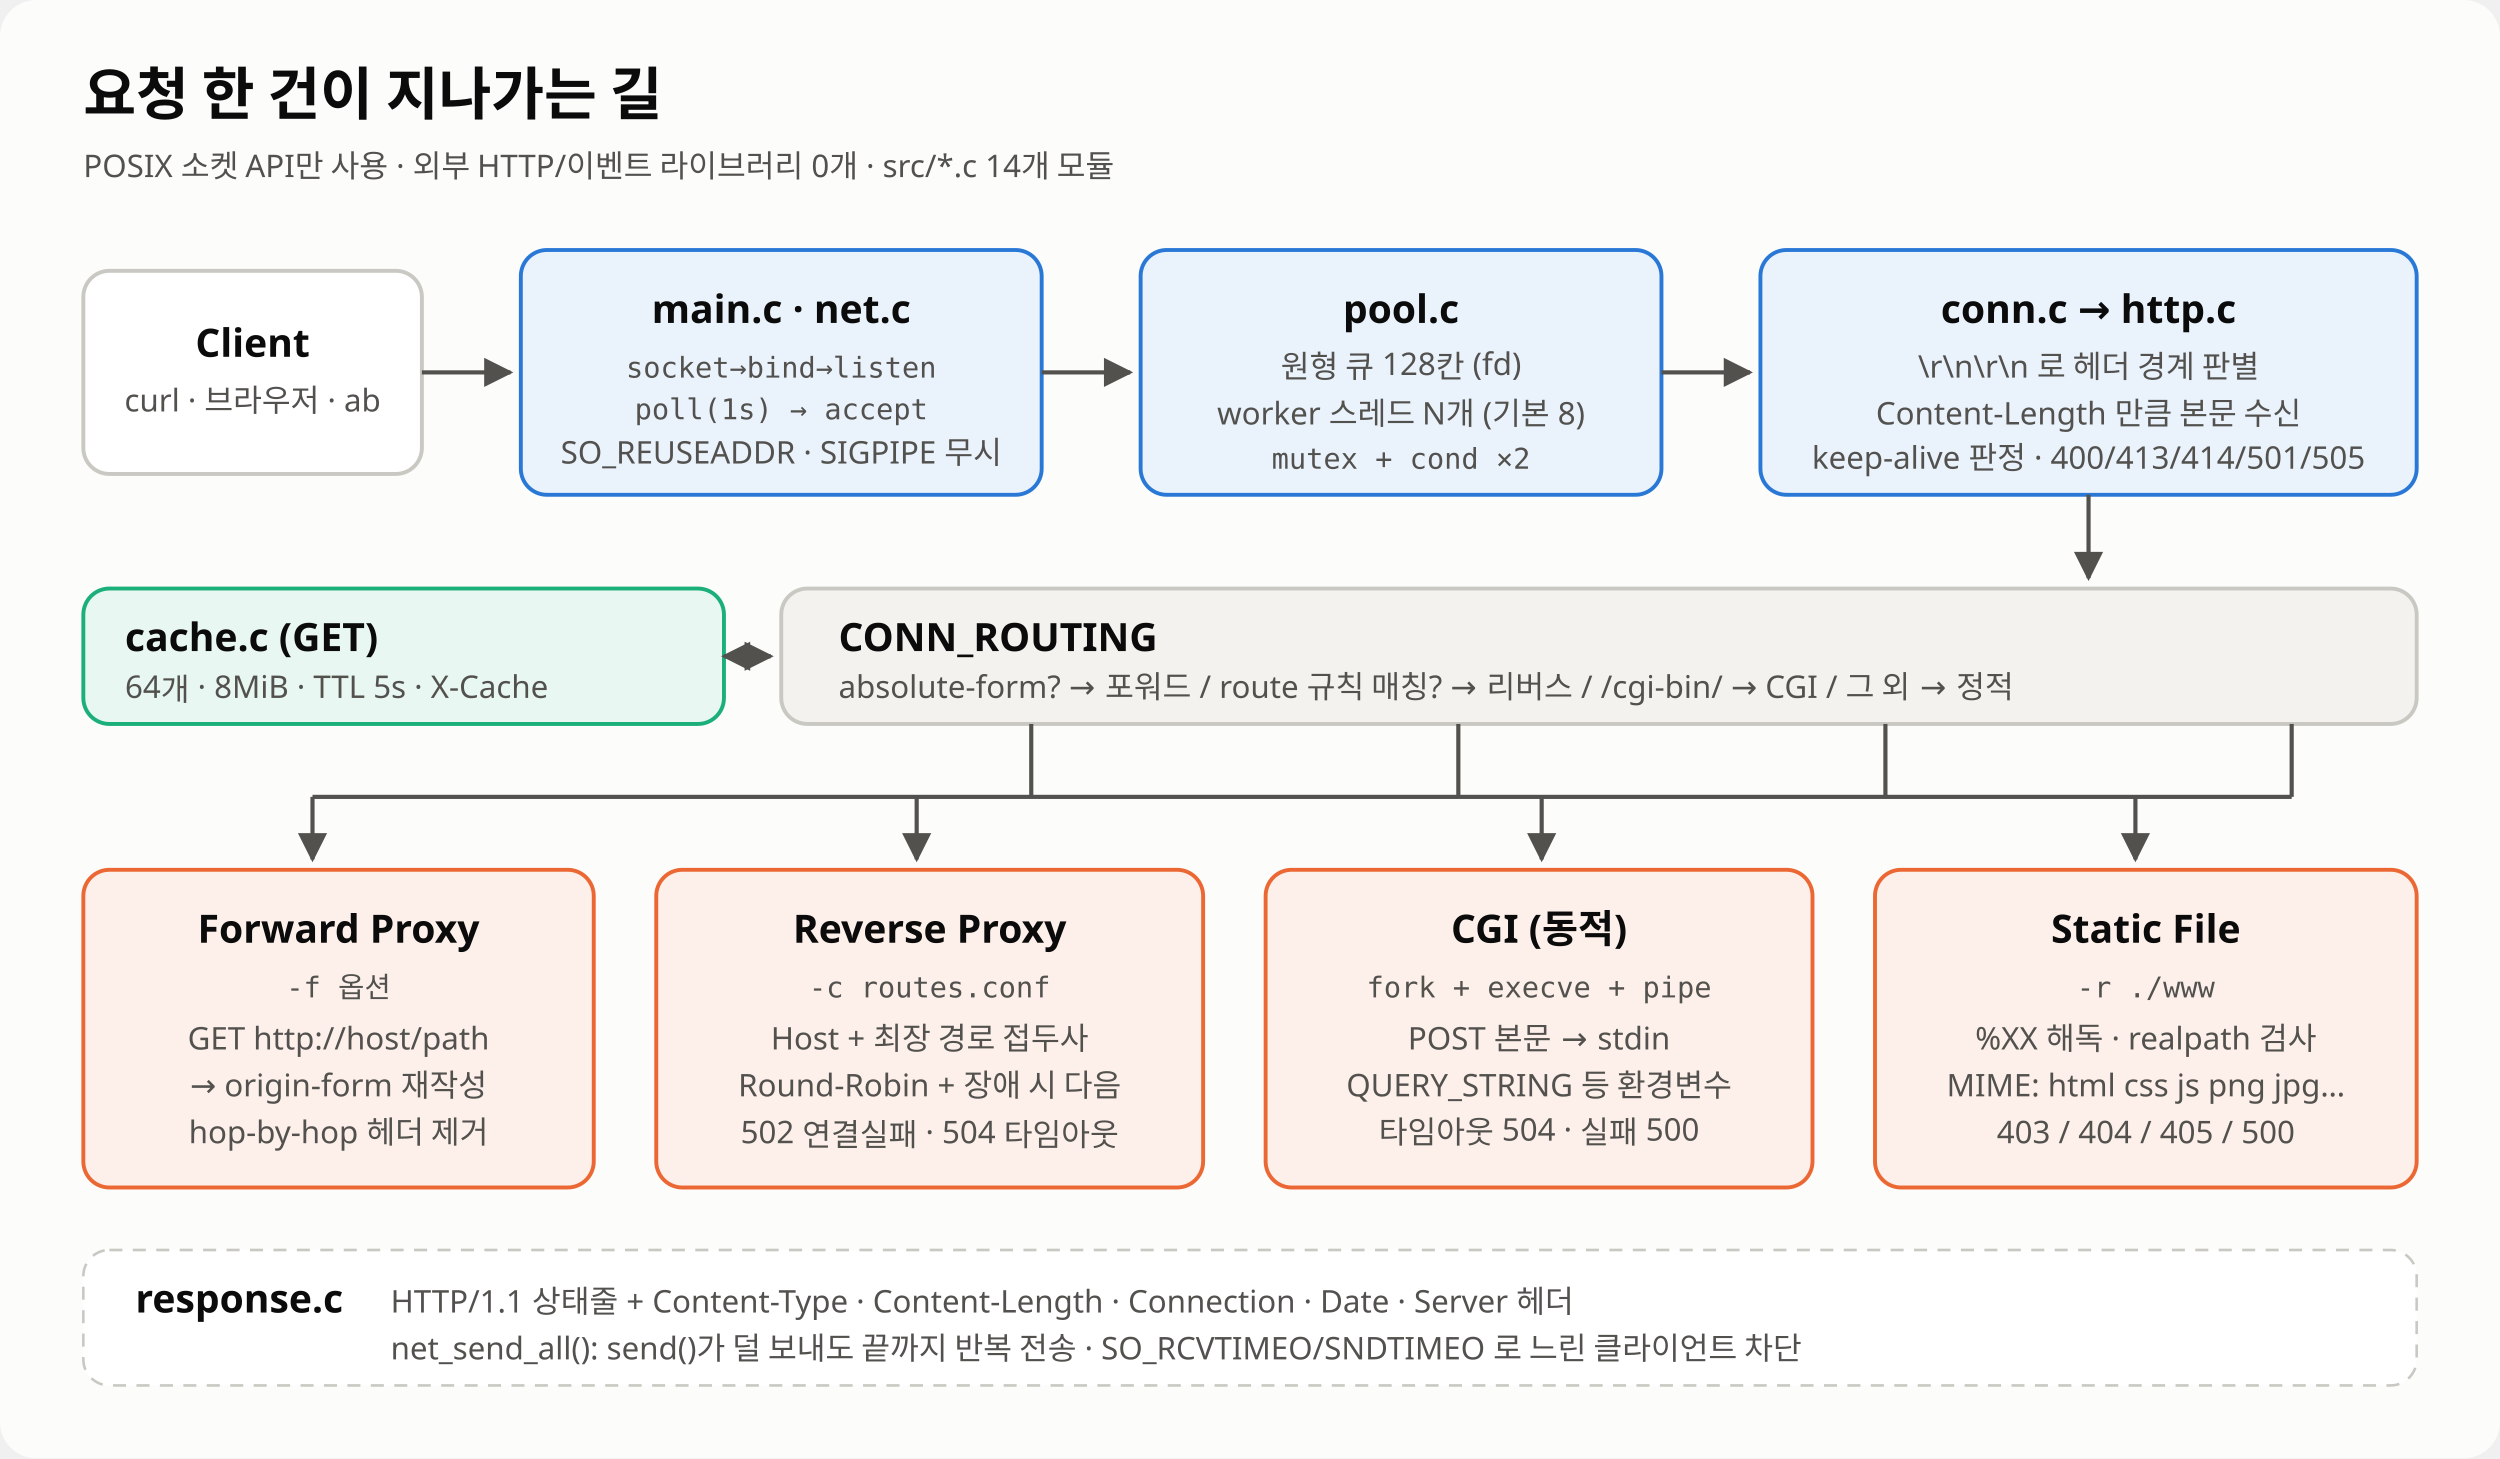
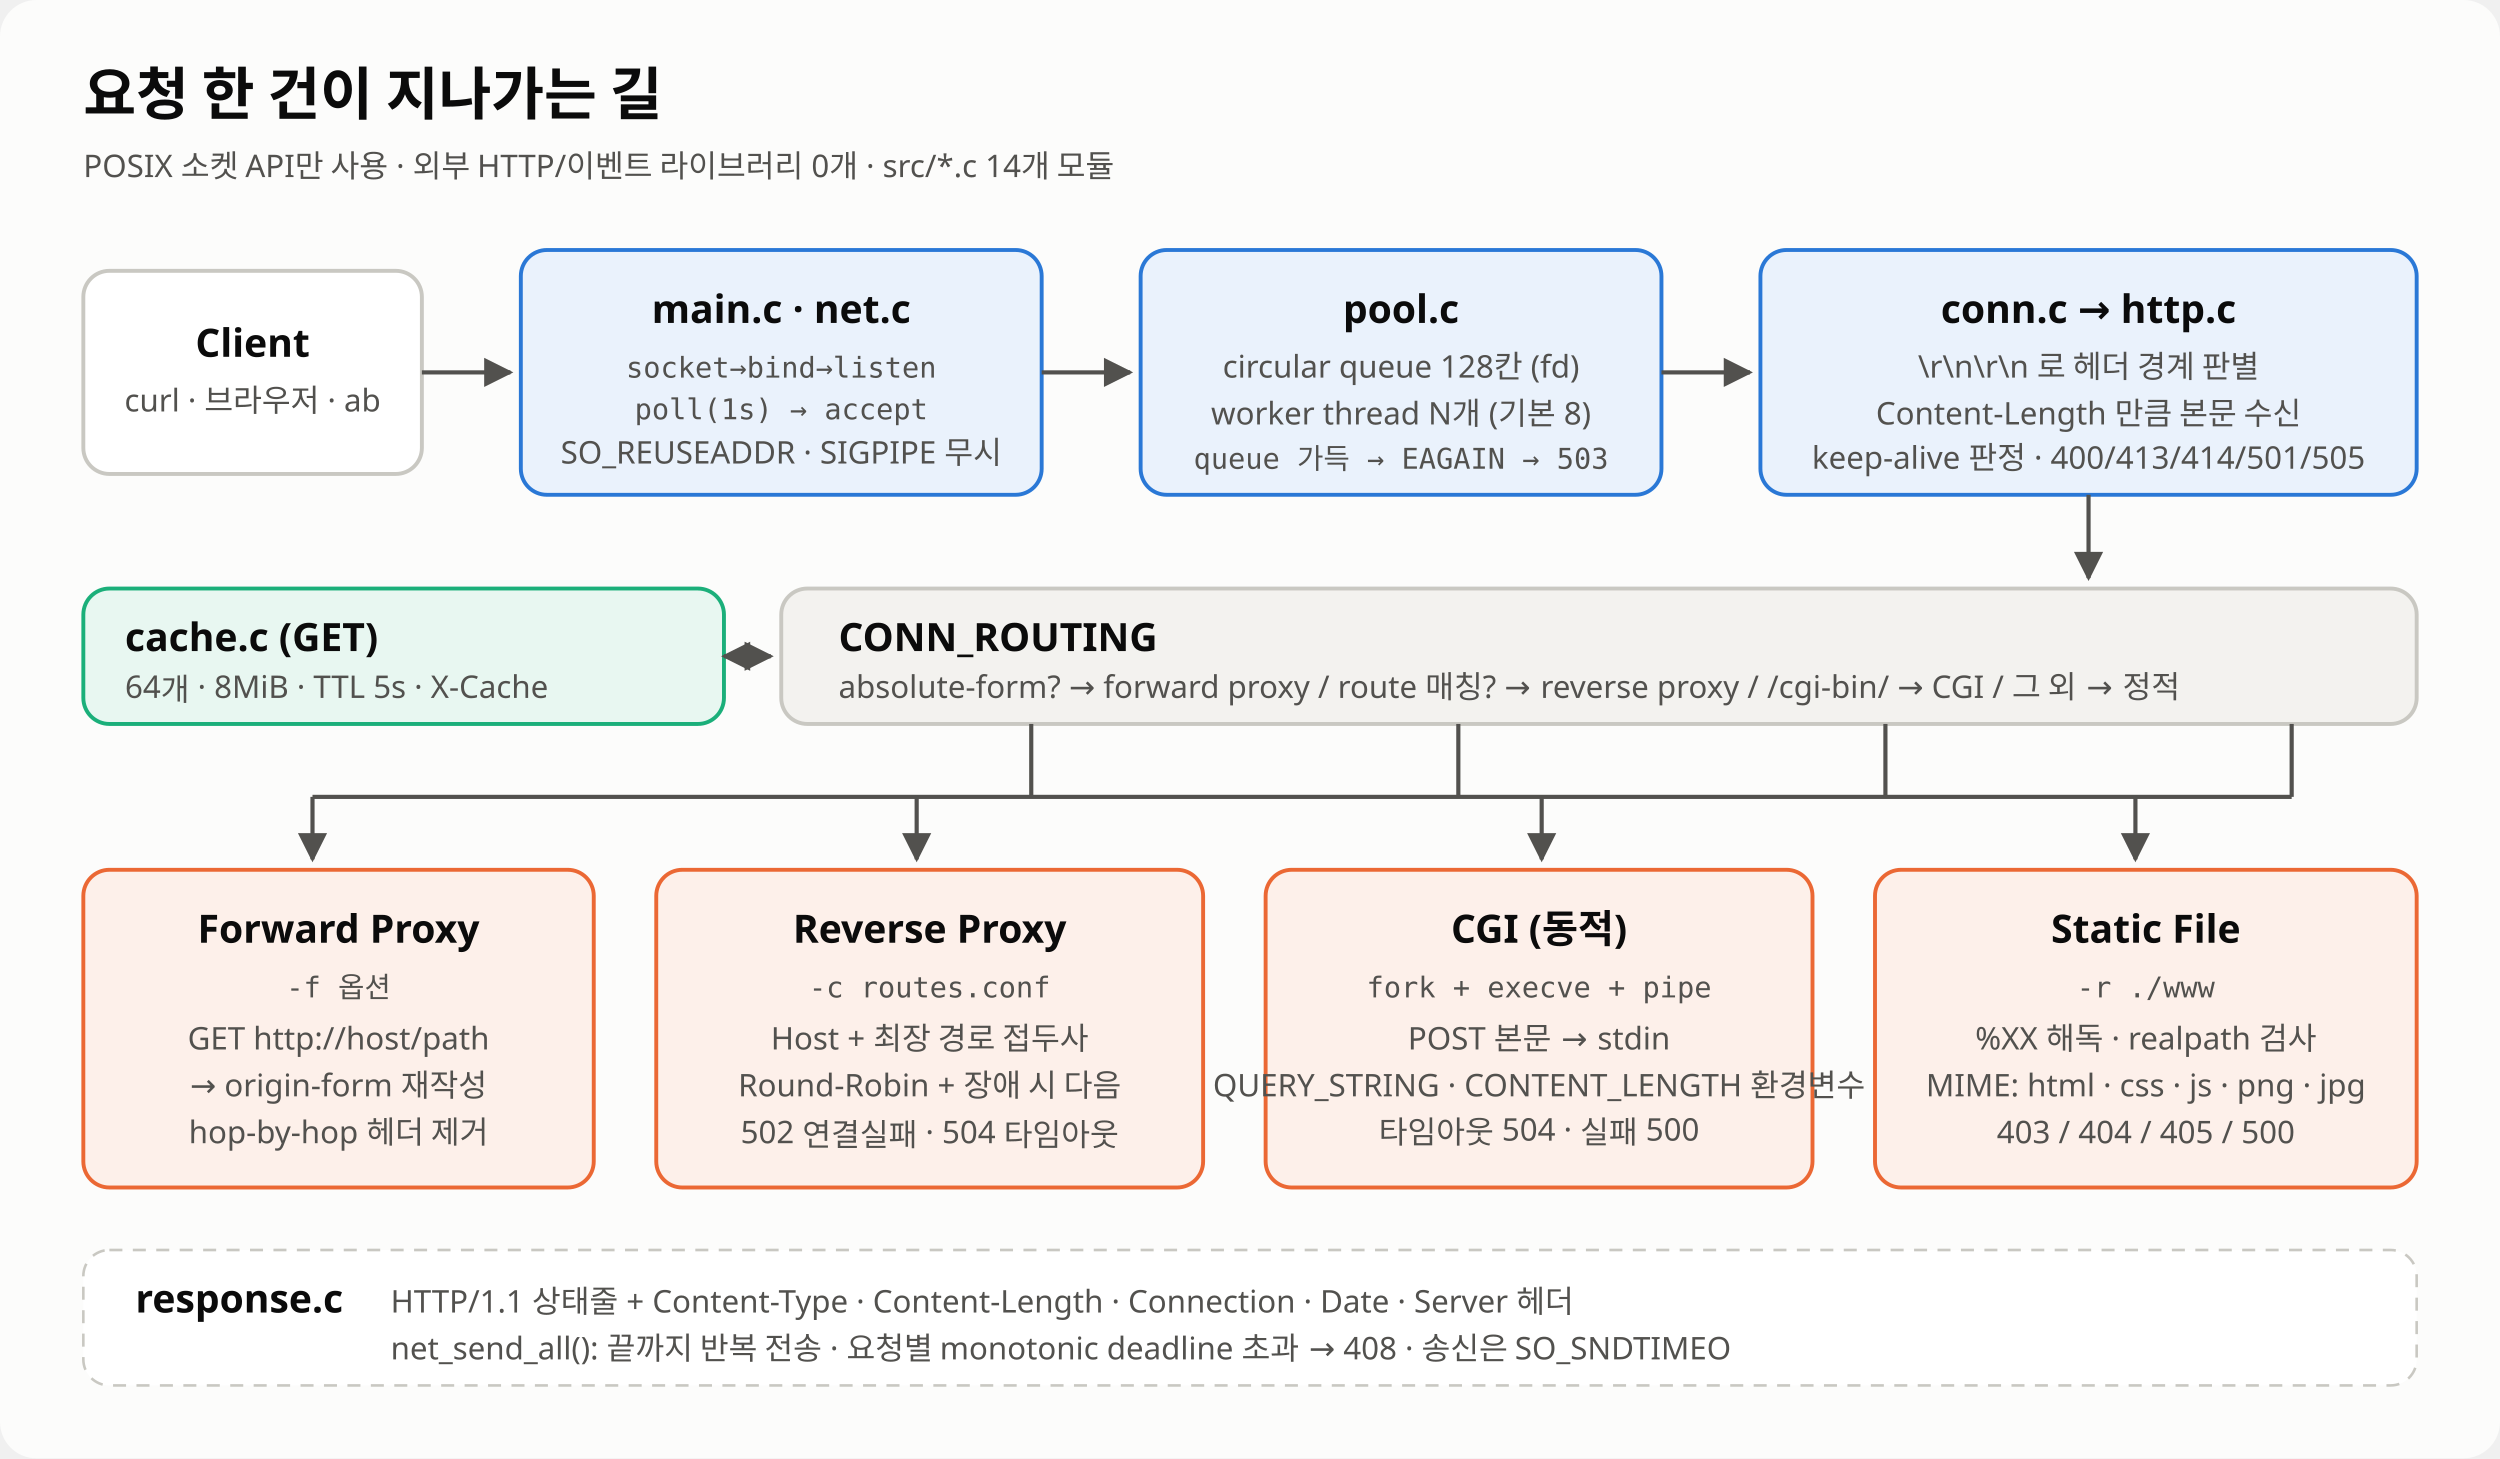
<svg xmlns="http://www.w3.org/2000/svg" viewBox="0 0 960 560" width="960" height="560" font-family="'Apple SD Gothic Neo','Noto Sans KR','Malgun Gothic',sans-serif">
  <defs>
    <marker id="a" viewBox="0 0 10 10" refX="9" refY="5" markerWidth="7" markerHeight="7" orient="auto-start-reverse">
      <path d="M0,0 L10,5 L0,10 z" fill="#52514e" />
    </marker>
    <style>
      .t{font-size:15px;font-weight:700;fill:#0b0b0b}
      .s{font-size:12px;fill:#52514e}
      .c{font-size:11px;fill:#52514e;font-family:Menlo,Consolas,monospace}
      .box{fill:#ffffff;stroke:#c9c8c2;stroke-width:1.5}
      .core{fill:#eaf2fc;stroke:#2a78d6;stroke-width:1.5}
      .out{fill:#fdf0ea;stroke:#eb6834;stroke-width:1.5}
      .ln{stroke:#52514e;stroke-width:1.6;fill:none}
    </style>
  </defs>
  <rect width="960" height="560" rx="14" fill="#fcfcfb" />
  <text x="32" y="44" font-size="22" font-weight="800" fill="#0b0b0b">요청 한 건이 지나가는 길</text>
  <text x="32" y="68" class="s">POSIX 소켓 API만 사용 · 외부 HTTP/이벤트 라이브러리 0개 · src/*.c 14개 모듈</text>
  <rect x="32" y="104" width="130" height="78" rx="10" class="box" />
  <text x="97" y="137" text-anchor="middle" class="t">Client</text>
  <text x="97" y="158" text-anchor="middle" class="s">curl · 브라우저 · ab</text>
  <rect x="200" y="96" width="200" height="94" rx="10" class="core" />
  <text x="300" y="124" text-anchor="middle" class="t">main.c · net.c</text>
  <text x="300" y="145" text-anchor="middle" class="c">socket→bind→listen</text>
  <text x="300" y="161" text-anchor="middle" class="c">poll(1s) → accept</text>
  <text x="300" y="178" text-anchor="middle" class="s">SO_REUSEADDR · SIGPIPE 무시</text>
  <rect x="438" y="96" width="200" height="94" rx="10" class="core" />
  <text x="538" y="124" text-anchor="middle" class="t">pool.c</text>
-   <text x="538" y="145" text-anchor="middle" class="s">원형 큐 128칸 (fd)</text>
-   <text x="538" y="163" text-anchor="middle" class="s">worker 스레드 N개 (기본 8)</text>
-   <text x="538" y="180" text-anchor="middle" class="c">mutex + cond ×2</text>
+   <text x="538" y="145" text-anchor="middle" class="s">circular queue 128칸 (fd)</text>
+   <text x="538" y="163" text-anchor="middle" class="s">worker thread N개 (기본 8)</text>
+   <text x="538" y="180" text-anchor="middle" class="c">queue 가득 → EAGAIN → 503</text>
  <rect x="676" y="96" width="252" height="94" rx="10" class="core" />
  <text x="802" y="124" text-anchor="middle" class="t">conn.c → http.c</text>
  <text x="802" y="145" text-anchor="middle" class="s">\r\n\r\n 로 헤더 경계 판별</text>
  <text x="802" y="163" text-anchor="middle" class="s">Content-Length 만큼 본문 수신</text>
  <text x="802" y="180" text-anchor="middle" class="s">keep-alive 판정 · 400/413/414/501/505</text>
  <line x1="162" y1="143" x2="196" y2="143" class="ln" marker-end="url(#a)" />
  <line x1="400" y1="143" x2="434" y2="143" class="ln" marker-end="url(#a)" />
  <line x1="638" y1="143" x2="672" y2="143" class="ln" marker-end="url(#a)" />
  <path d="M802 190 L802 222" class="ln" marker-end="url(#a)" />
  <rect x="300" y="226" width="628" height="52" rx="10" fill="#f3f2ef" stroke="#c9c8c2" stroke-width="1.5" />
  <text x="322" y="250" class="t">CONN_ROUTING</text>
-   <text x="322" y="268" class="s">absolute-form? → 포워드 / route 규칙 매칭? → 리버스 / /cgi-bin/ → CGI / 그 외 → 정적</text>
+   <text x="322" y="268" class="s">absolute-form? → forward proxy / route 매칭? → reverse proxy / /cgi-bin/ → CGI / 그 외 → 정적</text>
  <rect x="32" y="226" width="246" height="52" rx="10" fill="#e8f7f1" stroke="#1baf7a" stroke-width="1.5" />
  <text x="48" y="250" class="t">cache.c (GET)</text>
  <text x="48" y="268" class="s">64개 · 8MiB · TTL 5s · X-Cache</text>
  <line x1="278" y1="252" x2="296" y2="252" class="ln" marker-start="url(#a)" marker-end="url(#a)" />
  <path d="M396 278 L396 306 M560 278 L560 306 M724 278 L724 306 M880 278 L880 306" class="ln" />
  <path d="M120 306 L880 306" class="ln" />
  <path d="M120 306 L120 330" class="ln" marker-end="url(#a)" />
  <path d="M352 306 L352 330" class="ln" marker-end="url(#a)" />
  <path d="M592 306 L592 330" class="ln" marker-end="url(#a)" />
  <path d="M820 306 L820 330" class="ln" marker-end="url(#a)" />
  <rect x="32" y="334" width="196" height="122" rx="10" class="out" />
  <text x="130" y="362" text-anchor="middle" class="t">Forward Proxy</text>
  <text x="130" y="383" text-anchor="middle" class="c">-f 옵션</text>
  <text x="130" y="403" text-anchor="middle" class="s">GET http://host/path</text>
  <text x="130" y="421" text-anchor="middle" class="s">→ origin-form 재작성</text>
  <text x="130" y="439" text-anchor="middle" class="s">hop-by-hop 헤더 제거</text>
  <rect x="252" y="334" width="210" height="122" rx="10" class="out" />
  <text x="357" y="362" text-anchor="middle" class="t">Reverse Proxy</text>
  <text x="357" y="383" text-anchor="middle" class="c">-c routes.conf</text>
  <text x="357" y="403" text-anchor="middle" class="s">Host + 최장 경로 접두사</text>
  <text x="357" y="421" text-anchor="middle" class="s">Round-Robin + 장애 시 다음</text>
  <text x="357" y="439" text-anchor="middle" class="s">502 연결실패 · 504 타임아웃</text>
  <rect x="486" y="334" width="210" height="122" rx="10" class="out" />
  <text x="591" y="362" text-anchor="middle" class="t">CGI (동적)</text>
  <text x="591" y="383" text-anchor="middle" class="c">fork + execve + pipe</text>
  <text x="591" y="403" text-anchor="middle" class="s">POST 본문 → stdin</text>
-   <text x="591" y="421" text-anchor="middle" class="s">QUERY_STRING 등 환경변수</text>
+   <text x="591" y="421" text-anchor="middle" class="s">QUERY_STRING · CONTENT_LENGTH 환경변수</text>
  <text x="591" y="439" text-anchor="middle" class="s">타임아웃 504 · 실패 500</text>
  <rect x="720" y="334" width="208" height="122" rx="10" class="out" />
  <text x="824" y="362" text-anchor="middle" class="t">Static File</text>
  <text x="824" y="383" text-anchor="middle" class="c">-r ./www</text>
  <text x="824" y="403" text-anchor="middle" class="s">%XX 해독 · realpath 검사</text>
-   <text x="824" y="421" text-anchor="middle" class="s">MIME: html css js png jpg…</text>
+   <text x="824" y="421" text-anchor="middle" class="s">MIME: html · css · js · png · jpg</text>
  <text x="824" y="439" text-anchor="middle" class="s">403 / 404 / 405 / 500</text>
  <rect x="32" y="480" width="896" height="52" rx="10" fill="#ffffff" stroke="#c9c8c2" stroke-dasharray="5 4" />
  <text x="52" y="504" class="t">response.c</text>
  <text x="150" y="504" class="s">HTTP/1.1 상태줄 + Content-Type · Content-Length · Connection · Date · Server 헤더</text>
-   <text x="150" y="522" class="s">net_send_all(): send()가 덜 보내도 끝까지 반복 전송 · SO_RCVTIMEO/SNDTIMEO 로 느린 클라이언트 차단</text>
+   <text x="150" y="522" class="s">net_send_all(): 끝까지 반복 전송 · 요청별 monotonic deadline 초과 → 408 · 송신은 SO_SNDTIMEO</text>
</svg>
